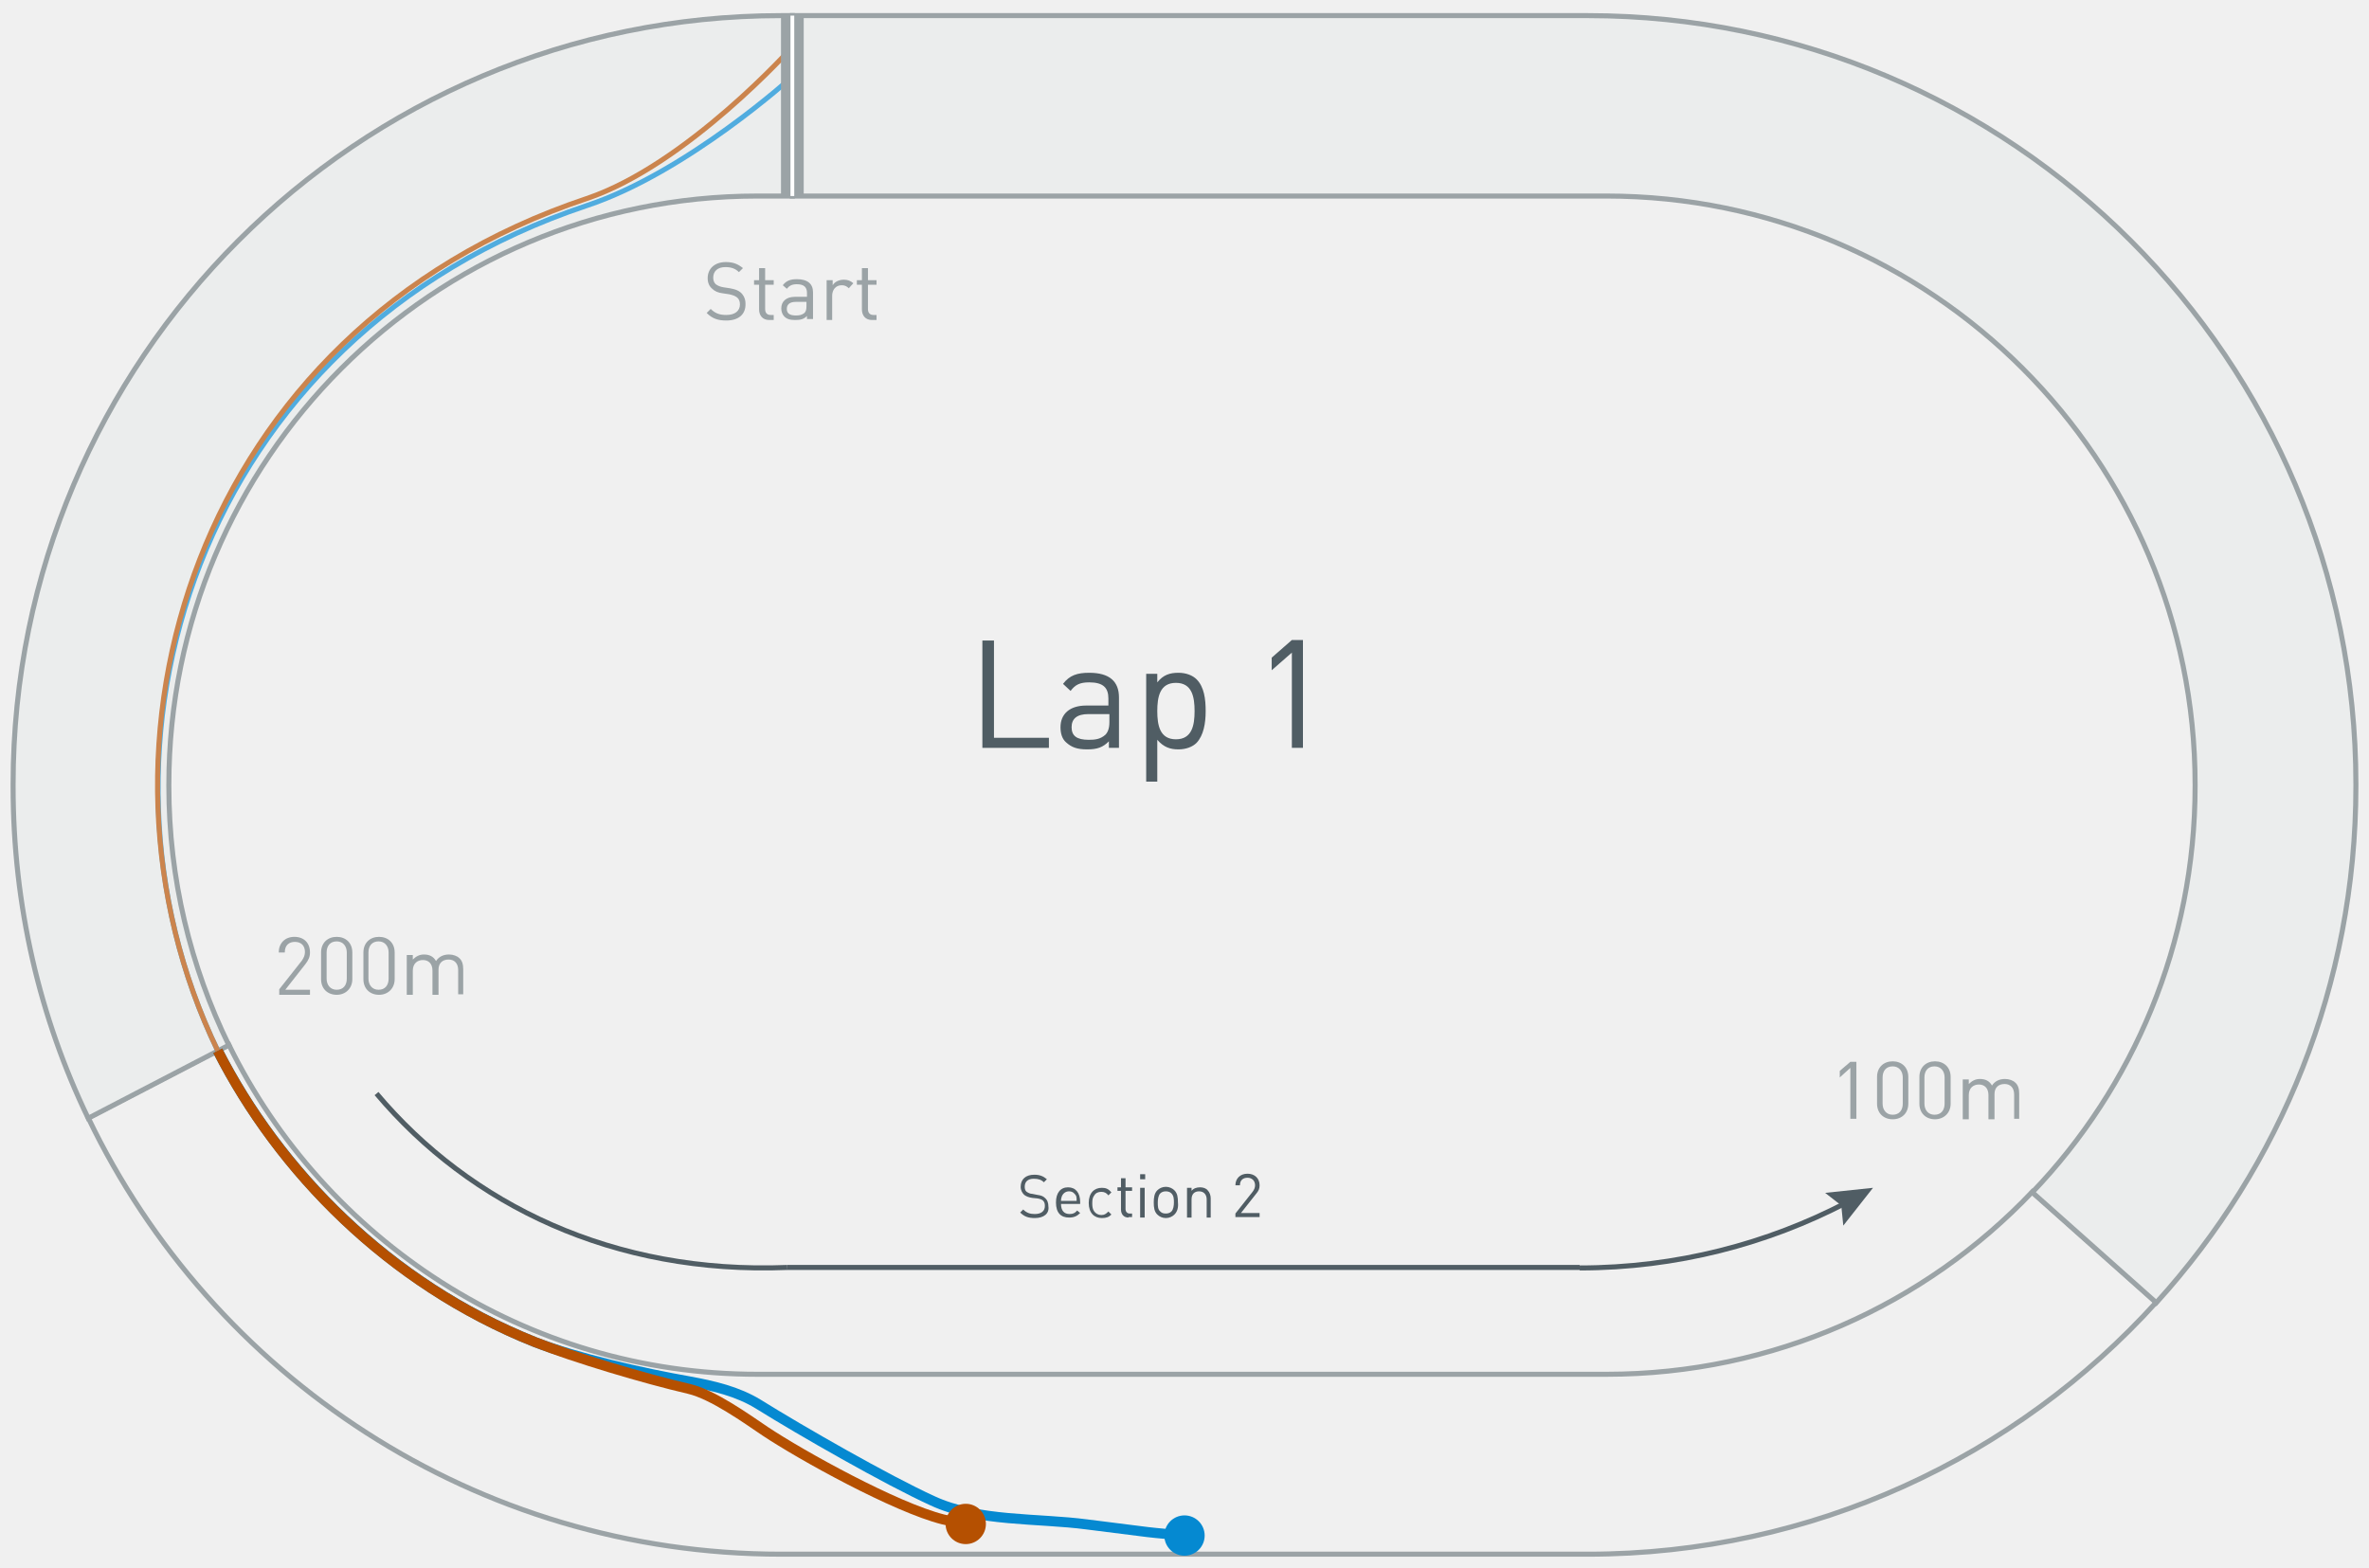
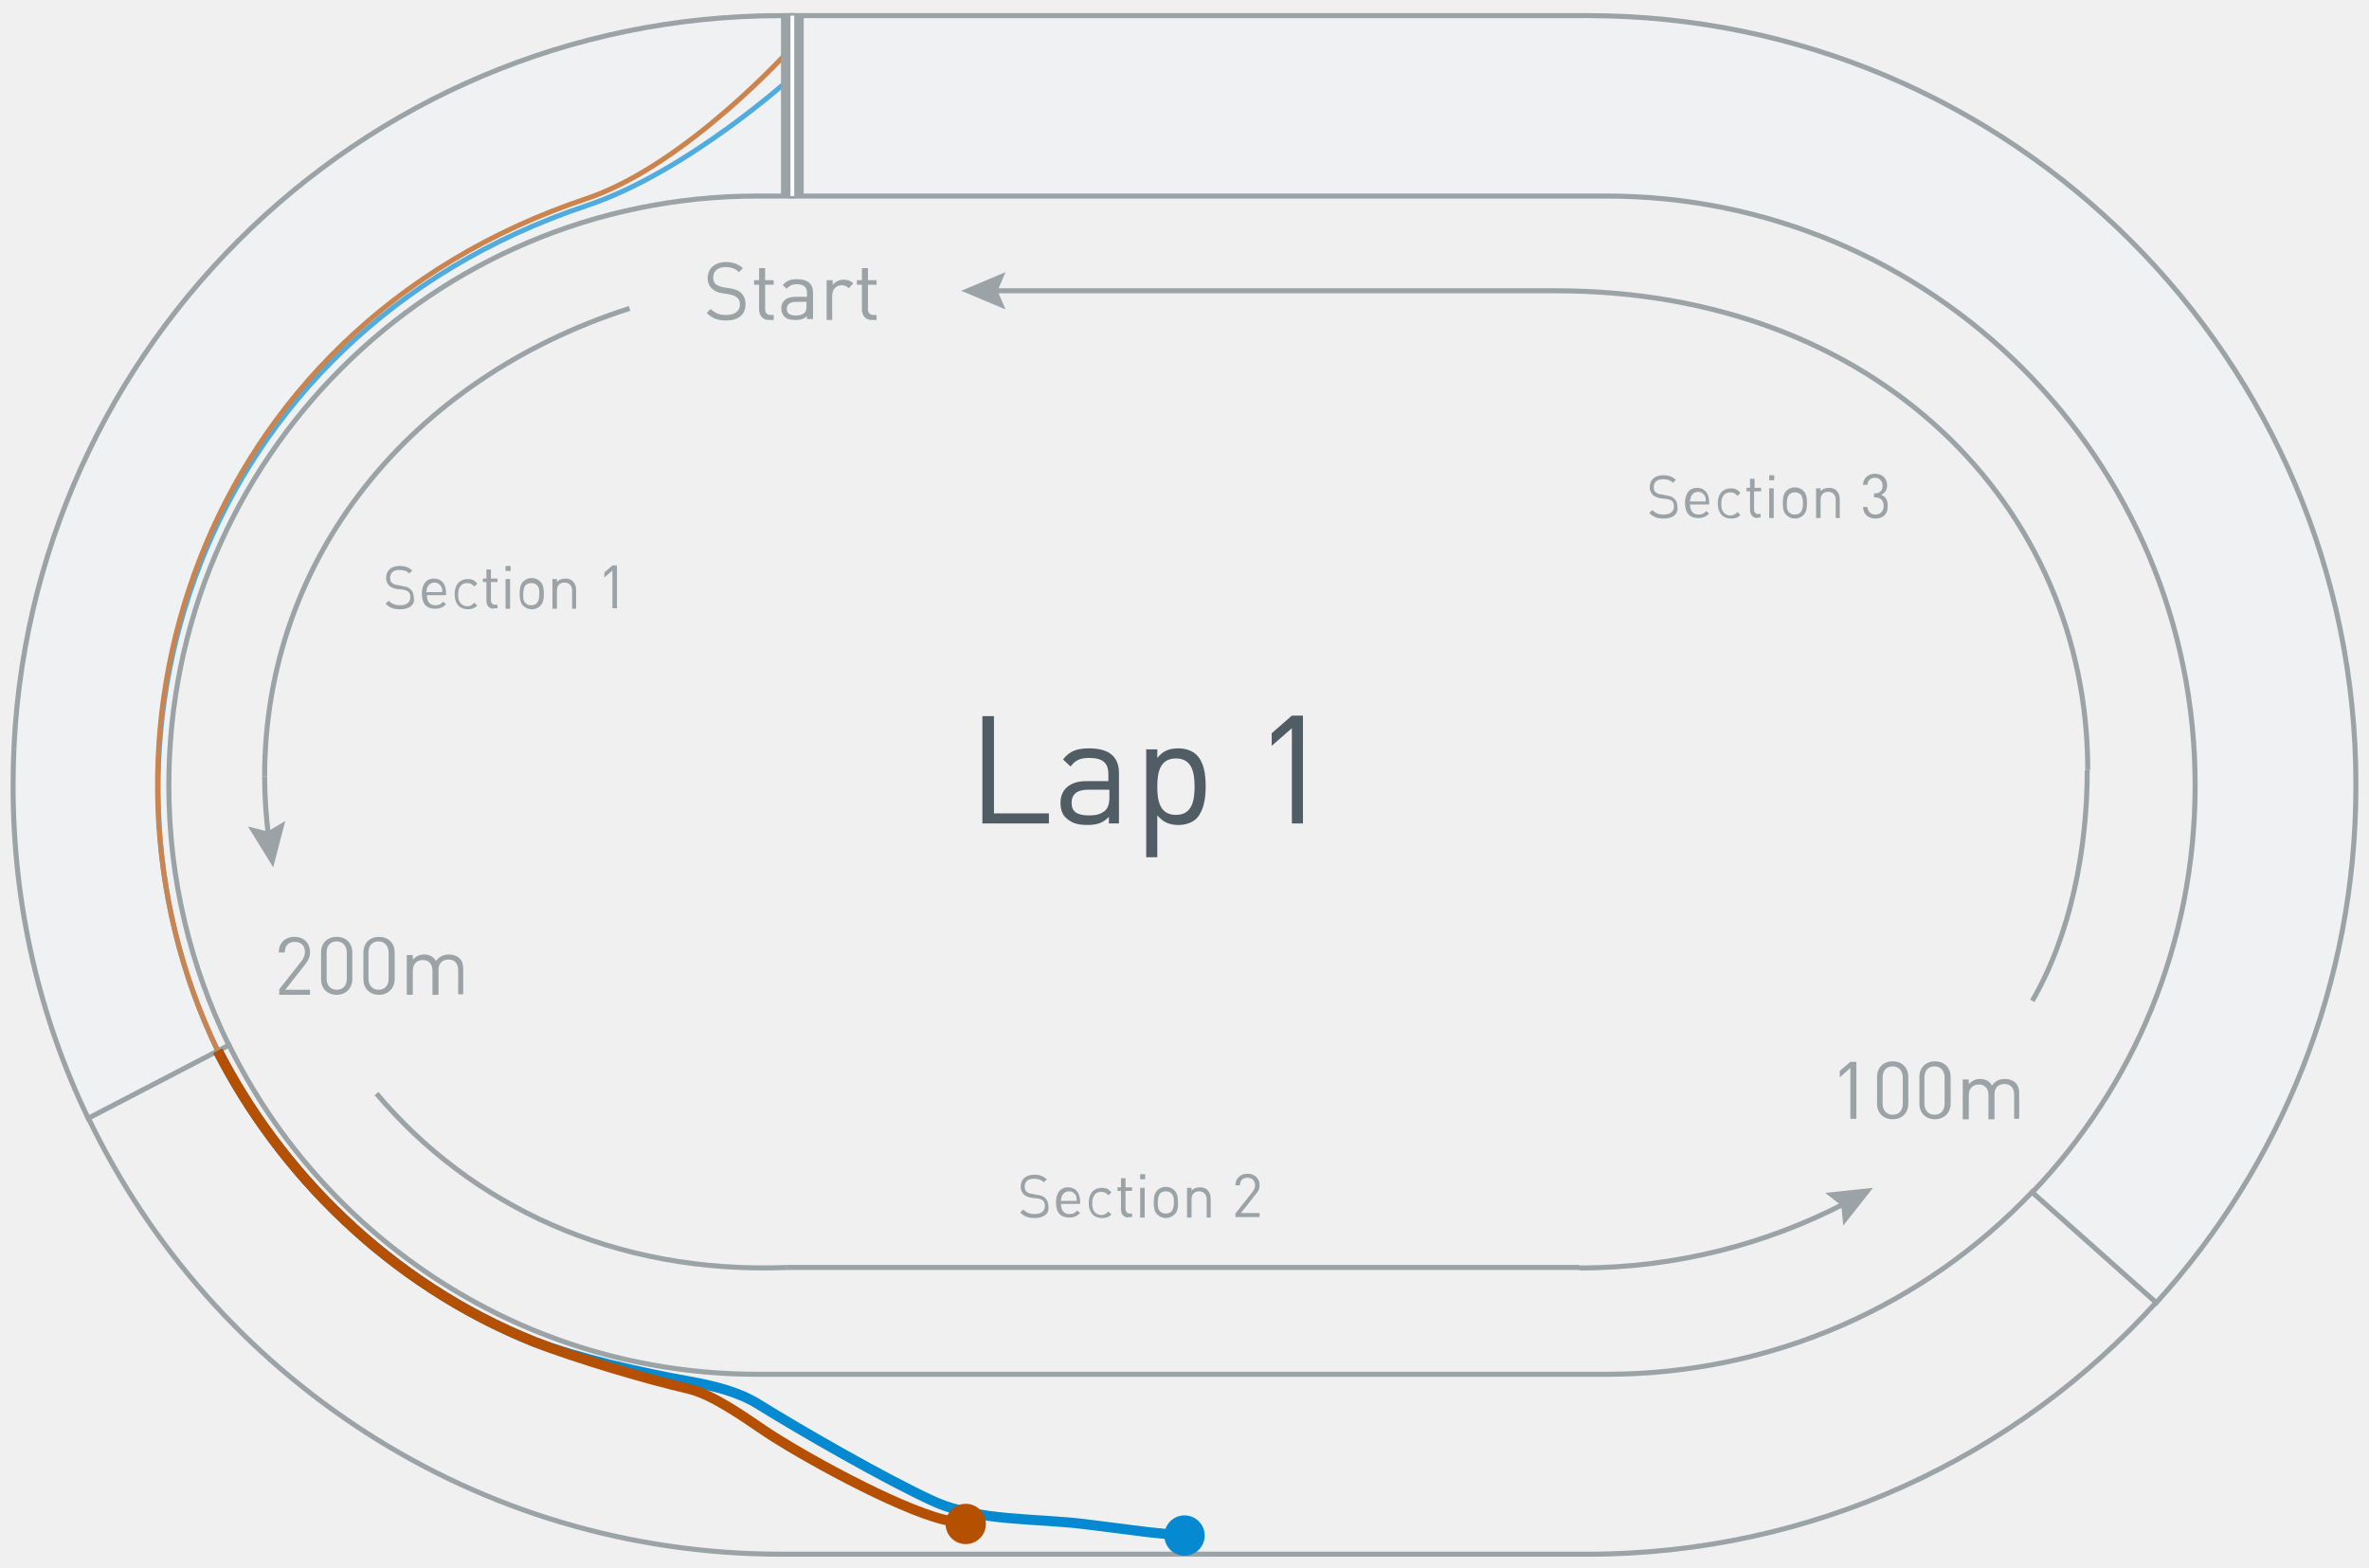
<svg xmlns="http://www.w3.org/2000/svg" version="1.1" x="0px" y="0px" viewBox="0 0 470 311" enable-background="new 0 0 470 311" xml:space="preserve">
+   <g id="Layer_0">
+ </g>
+   <g id="Layer_1">
+ </g>
  <g id="Layer_2">
    <g>
      <path fill="none" stroke="#9BA3A6" stroke-miterlimit="10" d="M318.7,272.7H150.3c-46.1,0-85.9-26.7-104.9-65.4l-27.9,14.5    c24.6,51.3,76.9,86.6,137.5,86.6H315c44.7,0,85-19.3,112.8-50l-24.6-21.9C381.9,258.9,351.9,272.7,318.7,272.7z" />
-       <path fill="#EBEDED" stroke="#9BA3A6" stroke-miterlimit="10" d="M33.5,156v-0.3c0-64.5,52.3-116.8,116.8-116.8h6.9V3.1H155    C70.9,3.1,2.6,71.4,2.6,155.6v0.5c0,23.6,5.3,45.9,14.9,65.8l27.9-14.5C37.8,191.8,33.5,174.4,33.5,156z" />
-       <path fill="#EBEDED" stroke="#9BA3A6" stroke-miterlimit="10" d="M467.4,155.6C467.4,71.4,399.1,3.1,315,3.1H157.2v35.8h161.5    c64.5,0,116.8,52.3,116.8,116.8v0.3c0,31.3-12.3,59.7-32.3,80.6l24.6,21.9c24.6-27.1,39.6-63,39.6-102.5V155.6z" />
+       <path fill="#F0F1F2" stroke="#9BA3A6" stroke-miterlimit="10" d="M33.5,156v-0.3c0-64.5,52.3-116.8,116.8-116.8h6.9V3.1H155    C70.9,3.1,2.6,71.4,2.6,155.6v0.5c0,23.6,5.3,45.9,14.9,65.8l27.9-14.5C37.8,191.8,33.5,174.4,33.5,156z" />
+       <path fill="#F0F1F2" stroke="#9BA3A6" stroke-miterlimit="10" d="M467.4,155.6C467.4,71.4,399.1,3.1,315,3.1H157.2v35.8h161.5    c64.5,0,116.8,52.3,116.8,116.8v0.3c0,31.3-12.3,59.7-32.3,80.6l24.6,21.9c24.6-27.1,39.6-63,39.6-102.5V155.6z" />
    </g>
    <path fill="none" stroke="#0589D1" stroke-width="2" stroke-miterlimit="10" d="M43.2,208.5c12.1,23.7,33.7,46.1,62.9,57.8   c8.2,3.2,21.5,6.2,30.6,7.8c4.9,0.9,9.6,2,13.7,4.5c8.5,5.3,25.6,15.1,34.6,19.2c9,4.2,20.9,3.4,30.7,4.7l10.3,1.3   c2.2,0.3,4.4,0.5,6.6,0.7" />
    <path fill="none" stroke="#50ACDF" stroke-miterlimit="10" d="M157.2,15.2c0,0-20.9,19-40.8,25.6C38.7,66.8,14.1,148.4,43.2,208.5" />
    <path fill="none" stroke="#CB844D" stroke-miterlimit="10" d="M157.2,9.3c0,0-20.9,23.4-40.8,30.1c-77.8,26-102.5,108.5-73.2,169.1   " />
    <circle fill="#0589D1" cx="235" cy="304.7" r="4" />
    <circle fill="#B55001" cx="191.6" cy="302.4" r="4" />
    <g>
      <line fill="none" stroke="#9BA3A6" stroke-width="4.507" stroke-miterlimit="10" x1="157.2" y1="38.9" x2="157.2" y2="3.1" />
      <line fill="none" stroke="#FFFFFF" stroke-width="0.751" stroke-miterlimit="10" x1="157.2" y1="38.9" x2="157.2" y2="3.1" />
    </g>
    <path fill="none" stroke="#B55001" stroke-width="2" stroke-miterlimit="10" d="M43.2,208.5c12.1,23.8,33.8,46.2,62.9,57.8   c8.2,3.2,21.6,7.2,30.6,9.3c4.7,1.1,11.4,5.9,15.1,8.4c7.2,4.8,25.8,15.1,35.3,17.5c0.8,0.2,1.7,0.4,2.7,0.5" />
    <g>
      <g>
-         <path fill="#505D64" d="M194.9,148.5v-21.4h2.3v19.3h10.9v2H194.9z" />
-         <path fill="#505D64" d="M220,148.5v-1.4c-1.2,1.2-2.3,1.6-4.3,1.6c-2,0-3.1-0.4-4.2-1.4c-0.8-0.7-1.1-1.8-1.1-3     c0-2.6,1.8-4.3,5.1-4.3h4.4v-1.4c0-2.1-1-3.2-3.8-3.2c-1.9,0-2.8,0.5-3.7,1.7l-1.5-1.4c1.3-1.7,2.8-2.2,5.2-2.2     c4,0,5.9,1.7,5.9,4.9v10H220z M220,141.7h-4.1c-2.2,0-3.3,0.9-3.3,2.6c0,1.7,1,2.5,3.4,2.5c1.2,0,2.3-0.1,3.3-1     c0.5-0.5,0.8-1.3,0.8-2.5V141.7z" />
-         <path fill="#505D64" d="M237.4,147.4c-0.8,0.8-2.1,1.3-3.6,1.3c-1.6,0-2.9-0.4-4.2-1.9v8.3h-2.2v-21.4h2.2v1.7     c1.2-1.5,2.5-1.9,4.2-1.9c1.5,0,2.8,0.5,3.6,1.3c1.5,1.5,1.8,3.9,1.8,6.3C239.2,143.5,238.8,145.9,237.4,147.4z M233.3,135.5     c-3.2,0-3.7,2.8-3.7,5.6s0.5,5.6,3.7,5.6c3.2,0,3.7-2.8,3.7-5.6S236.5,135.5,233.3,135.5z" />
-         <path fill="#505D64" d="M256.3,148.5v-19l-4,3.5v-2.5l4-3.5h2.2v21.4H256.3z" />
+         <path fill="#505D64" d="M194.9,163.5v-21.4h2.3v19.3h10.9v2H194.9z" />
+         <path fill="#505D64" d="M220,163.5v-1.4c-1.2,1.2-2.3,1.6-4.3,1.6c-2,0-3.1-0.4-4.2-1.4c-0.8-0.7-1.1-1.8-1.1-3     c0-2.6,1.8-4.3,5.1-4.3h4.4v-1.4c0-2.1-1-3.2-3.8-3.2c-1.9,0-2.8,0.5-3.7,1.7l-1.5-1.4c1.3-1.7,2.8-2.2,5.2-2.2     c4,0,5.9,1.7,5.9,4.9v10H220z M220,156.7h-4.1c-2.2,0-3.3,0.9-3.3,2.6c0,1.7,1,2.5,3.4,2.5c1.2,0,2.3-0.1,3.3-1     c0.5-0.5,0.8-1.3,0.8-2.5V156.7z" />
+         <path fill="#505D64" d="M237.4,162.4c-0.8,0.8-2.1,1.3-3.6,1.3c-1.6,0-2.9-0.4-4.2-1.9v8.3h-2.2v-21.4h2.2v1.7     c1.2-1.5,2.5-1.9,4.2-1.9c1.5,0,2.8,0.5,3.6,1.3c1.5,1.5,1.8,3.9,1.8,6.3C239.2,158.5,238.8,160.9,237.4,162.4z M233.3,150.5     c-3.2,0-3.7,2.8-3.7,5.6s0.5,5.6,3.7,5.6c3.2,0,3.7-2.8,3.7-5.6S236.5,150.5,233.3,150.5z" />
+         <path fill="#505D64" d="M256.3,163.5v-19l-4,3.5v-2.5l4-3.5h2.2v21.4H256.3z" />
+       </g>
+     </g>
+   </g>
+   <g id="Layer_3">
+ </g>
+   <g id="Layer_4">
+ </g>
+   <g id="Layer_5">
+ </g>
+   <g id="Layer_6">
+ </g>
+   <g id="Layer_7">
+ </g>
+   <g id="Layer_8">
+ </g>
+   <g id="Layer_9">
+ </g>
+   <g id="section3_1_">
+     <g>
+       <path fill="none" stroke="#9BA3A6" stroke-miterlimit="10" d="M414.1,152.8c0,15.8-3.3,32.7-10.9,45.8" />
+       <path fill="none" stroke="#9BA3A6" stroke-miterlimit="10" d="M308.7,57.7c63.6,0,105.5,42.7,105.5,95.1" />
+       <g>
+         <g>
+           <line fill="none" stroke="#9BA3A6" stroke-miterlimit="10" x1="196.7" y1="57.7" x2="308.7" y2="57.7" />
+           <g>
+             <polygon fill="#9BA3A6" points="199.5,61.4 197.9,57.7 199.5,54 190.7,57.7      " />
+           </g>
+         </g>
+       </g>
+     </g>
+     <g>
+       <g>
+         <path fill="#9BA3A6" d="M330.1,102.9c-1.3,0-2.1-0.3-2.9-1.1l0.6-0.6c0.7,0.7,1.4,0.9,2.3,0.9c1.3,0,2-0.6,2-1.6     c0-0.5-0.1-0.8-0.4-1.1c-0.3-0.2-0.5-0.3-1.1-0.4l-1-0.1c-0.7-0.1-1.2-0.3-1.6-0.6c-0.4-0.4-0.7-0.9-0.7-1.6c0-1.5,1-2.4,2.7-2.4     c1.1,0,1.8,0.3,2.5,0.9l-0.6,0.6c-0.5-0.5-1.1-0.7-2-0.7c-1.2,0-1.8,0.6-1.8,1.6c0,0.4,0.1,0.8,0.4,1s0.7,0.4,1.1,0.4l1,0.2     c0.8,0.1,1.2,0.3,1.5,0.6c0.5,0.4,0.7,1,0.7,1.7C333,102,331.9,102.9,330.1,102.9z" />
+         <path fill="#9BA3A6" d="M335.3,100.1c0,1.3,0.6,2,1.7,2c0.7,0,1.1-0.2,1.5-0.7l0.6,0.5c-0.6,0.6-1.2,0.9-2.2,0.9     c-1.6,0-2.6-0.9-2.6-3c0-1.9,0.9-3,2.4-3c1.5,0,2.4,1.1,2.4,2.9v0.4H335.3z M338.3,98.5c-0.3-0.5-0.7-0.9-1.4-0.9     c-0.6,0-1.1,0.3-1.4,0.9c-0.1,0.3-0.2,0.5-0.2,1h3.1C338.4,99,338.4,98.8,338.3,98.5z" />
+         <path fill="#9BA3A6" d="M343.4,102.9c-1.5,0-2.6-1-2.6-3c0-2,1.1-3,2.6-3c0.8,0,1.3,0.2,1.9,0.9l-0.6,0.6     c-0.4-0.5-0.8-0.7-1.4-0.7c-0.6,0-1.1,0.2-1.4,0.7c-0.3,0.4-0.4,0.8-0.4,1.6c0,0.7,0.1,1.2,0.4,1.6c0.3,0.4,0.8,0.7,1.4,0.7     c0.6,0,0.9-0.2,1.4-0.7l0.6,0.6C344.8,102.7,344.3,102.9,343.4,102.9z" />
+         <path fill="#9BA3A6" d="M348.7,102.8c-1,0-1.5-0.7-1.5-1.6v-3.7h-0.7v-0.7h0.7v-1.8h0.9v1.8h1.3v0.7H348v3.6     c0,0.5,0.3,0.9,0.8,0.9h0.5v0.7H348.7z" />
+         <path fill="#9BA3A6" d="M351,95.3v-1h1v1H351z M351,102.8v-5.9h0.9v5.9H351z" />
+         <path fill="#9BA3A6" d="M357.8,102.2c-0.4,0.4-1,0.7-1.7,0.7c-0.7,0-1.3-0.3-1.7-0.7c-0.6-0.6-0.7-1.4-0.7-2.4     c0-0.9,0.1-1.8,0.7-2.4c0.4-0.4,1-0.7,1.7-0.7c0.7,0,1.3,0.3,1.7,0.7c0.6,0.6,0.7,1.4,0.7,2.4     C358.5,100.8,358.4,101.6,357.8,102.2z M357.2,98.1c-0.3-0.3-0.7-0.4-1.1-0.4c-0.4,0-0.8,0.1-1.1,0.4c-0.4,0.4-0.5,1.2-0.5,1.8     c0,0.7,0,1.4,0.5,1.8c0.3,0.3,0.6,0.4,1.1,0.4c0.4,0,0.8-0.1,1.1-0.4c0.4-0.4,0.5-1.2,0.5-1.8C357.7,99.2,357.6,98.5,357.2,98.1z     " />
+         <path fill="#9BA3A6" d="M364.2,102.8v-3.6c0-1-0.6-1.6-1.5-1.6s-1.5,0.5-1.5,1.6v3.6h-0.9v-5.9h0.9v0.6c0.4-0.5,1-0.7,1.7-0.7     c0.6,0,1.2,0.2,1.5,0.6c0.4,0.4,0.6,1,0.6,1.6v3.8H364.2z" />
+         <path fill="#9BA3A6" d="M372.1,102.9c-1.3,0-2.4-0.7-2.5-2.3h0.9c0.1,1.1,0.8,1.5,1.6,1.5c0.9,0,1.6-0.6,1.6-1.7     c0-1-0.5-1.7-1.7-1.7h-0.2v-0.8h0.2c1,0,1.5-0.6,1.5-1.5c0-1-0.7-1.6-1.5-1.6c-0.9,0-1.5,0.6-1.5,1.4h-0.9     c0.1-1.4,1.1-2.2,2.4-2.2c1.4,0,2.4,0.9,2.4,2.3c0,0.9-0.4,1.5-1.2,1.9c0.9,0.3,1.3,1,1.3,2.1     C374.6,102.1,373.5,102.9,372.1,102.9z" />
      </g>
    </g>
  </g>
  <g id="section2">
    <g>
      <g>
        <g>
-           <path fill="none" stroke="#505D64" stroke-miterlimit="10" d="M366.4,238.6c-15.7,8.2-33.8,13-53,13" />
+           <path fill="none" stroke="#9BA3A6" stroke-miterlimit="10" d="M366.4,238.6c-15.7,8.2-33.8,13-53,13" />
          <g>
-             <polygon fill="#505D64" points="362.1,236.7 365.3,239.2 365.7,243.2 371.6,235.7      " />
+             <polygon fill="#9BA3A6" points="362.1,236.7 365.3,239.2 365.7,243.2 371.6,235.7      " />
          </g>
        </g>
      </g>
-       <path fill="none" stroke="#505D64" stroke-miterlimit="10" d="M156.2,251.5c-34.4,1.4-62.9-12.4-81.5-34.5" />
-       <line fill="none" stroke="#505D64" stroke-miterlimit="10" x1="313.4" y1="251.5" x2="156.2" y2="251.5" />
+       <path fill="none" stroke="#9BA3A6" stroke-miterlimit="10" d="M156.2,251.5c-34.4,1.4-62.9-12.4-81.5-34.5" />
+       <line fill="none" stroke="#9BA3A6" stroke-miterlimit="10" x1="313.4" y1="251.5" x2="156.2" y2="251.5" />
    </g>
    <g>
      <g>
-         <path fill="#505D64" d="M205.3,241.7c-1.3,0-2.1-0.3-2.9-1.1l0.6-0.6c0.7,0.7,1.4,0.9,2.3,0.9c1.3,0,2-0.6,2-1.6     c0-0.5-0.1-0.8-0.4-1.1c-0.3-0.2-0.5-0.3-1.1-0.4l-1-0.1c-0.7-0.1-1.2-0.3-1.6-0.6c-0.4-0.4-0.7-0.9-0.7-1.6c0-1.5,1-2.4,2.7-2.4     c1.1,0,1.8,0.3,2.5,0.9l-0.6,0.6c-0.5-0.5-1.1-0.7-2-0.7c-1.2,0-1.8,0.6-1.8,1.6c0,0.4,0.1,0.8,0.4,1c0.3,0.2,0.7,0.4,1.1,0.4     l1,0.2c0.8,0.1,1.2,0.3,1.5,0.6c0.5,0.4,0.7,1,0.7,1.7C208.2,240.8,207.1,241.7,205.3,241.7z" />
-         <path fill="#505D64" d="M210.5,238.9c0,1.3,0.6,2,1.7,2c0.7,0,1.1-0.2,1.5-0.7l0.6,0.5c-0.6,0.6-1.2,0.9-2.2,0.9     c-1.6,0-2.6-0.9-2.6-3c0-1.9,0.9-3,2.4-3c1.5,0,2.4,1.1,2.4,2.9v0.4H210.5z M213.5,237.3c-0.3-0.5-0.7-0.9-1.4-0.9     c-0.6,0-1.1,0.3-1.4,0.9c-0.1,0.3-0.2,0.5-0.2,1h3.1C213.6,237.8,213.6,237.6,213.5,237.3z" />
-         <path fill="#505D64" d="M218.6,241.7c-1.5,0-2.6-1-2.6-3c0-2,1.1-3,2.6-3c0.8,0,1.3,0.2,1.9,0.9l-0.6,0.6     c-0.4-0.5-0.8-0.7-1.4-0.7c-0.6,0-1.1,0.2-1.4,0.7c-0.3,0.4-0.4,0.8-0.4,1.6c0,0.7,0.1,1.2,0.4,1.6c0.3,0.4,0.8,0.7,1.4,0.7     c0.6,0,0.9-0.2,1.4-0.7l0.6,0.6C220,241.5,219.5,241.7,218.6,241.7z" />
-         <path fill="#505D64" d="M223.9,241.6c-1,0-1.5-0.7-1.5-1.6v-3.7h-0.7v-0.7h0.7v-1.8h0.9v1.8h1.3v0.7h-1.3v3.6     c0,0.5,0.3,0.9,0.8,0.9h0.5v0.7H223.9z" />
-         <path fill="#505D64" d="M226.2,234v-1h1v1H226.2z M226.2,241.6v-5.9h0.9v5.9H226.2z" />
-         <path fill="#505D64" d="M233,241c-0.4,0.4-1,0.7-1.7,0.7c-0.7,0-1.3-0.3-1.7-0.7c-0.6-0.6-0.7-1.4-0.7-2.4c0-0.9,0.1-1.8,0.7-2.4     c0.4-0.4,1-0.7,1.7-0.7c0.7,0,1.3,0.3,1.7,0.7c0.6,0.6,0.7,1.4,0.7,2.4C233.8,239.6,233.6,240.4,233,241z M232.4,236.8     c-0.3-0.3-0.7-0.4-1.1-0.4c-0.4,0-0.8,0.1-1.1,0.4c-0.4,0.4-0.5,1.2-0.5,1.8c0,0.7,0,1.4,0.5,1.8c0.3,0.3,0.6,0.4,1.1,0.4     c0.4,0,0.8-0.1,1.1-0.4c0.4-0.4,0.5-1.2,0.5-1.8C232.9,238,232.9,237.3,232.4,236.8z" />
-         <path fill="#505D64" d="M239.4,241.6V238c0-1-0.6-1.6-1.5-1.6s-1.5,0.5-1.5,1.6v3.6h-0.9v-5.9h0.9v0.6c0.4-0.5,1-0.7,1.7-0.7     c0.6,0,1.2,0.2,1.5,0.6c0.4,0.4,0.6,1,0.6,1.6v3.8H239.4z" />
-         <path fill="#505D64" d="M245.1,241.6v-0.8l3.4-4.3c0.3-0.4,0.5-0.8,0.5-1.3c0-0.9-0.6-1.5-1.5-1.5c-0.8,0-1.5,0.4-1.5,1.5h-0.9     c0-1.3,0.9-2.3,2.4-2.3c1.4,0,2.4,0.9,2.4,2.3c0,0.7-0.2,1.1-0.7,1.7l-3,3.8h3.7v0.8H245.1z" />
+         <path fill="#9BA3A6" d="M205.3,241.7c-1.3,0-2.1-0.3-2.9-1.1l0.6-0.6c0.7,0.7,1.4,0.9,2.3,0.9c1.3,0,2-0.6,2-1.6     c0-0.5-0.1-0.8-0.4-1.1c-0.3-0.2-0.5-0.3-1.1-0.4l-1-0.1c-0.7-0.1-1.2-0.3-1.6-0.6c-0.4-0.4-0.7-0.9-0.7-1.6c0-1.5,1-2.4,2.7-2.4     c1.1,0,1.8,0.3,2.5,0.9l-0.6,0.6c-0.5-0.5-1.1-0.7-2-0.7c-1.2,0-1.8,0.6-1.8,1.6c0,0.4,0.1,0.8,0.4,1c0.3,0.2,0.7,0.4,1.1,0.4     l1,0.2c0.8,0.1,1.2,0.3,1.5,0.6c0.5,0.4,0.7,1,0.7,1.7C208.2,240.8,207.1,241.7,205.3,241.7z" />
+         <path fill="#9BA3A6" d="M210.5,238.9c0,1.3,0.6,2,1.7,2c0.7,0,1.1-0.2,1.5-0.7l0.6,0.5c-0.6,0.6-1.2,0.9-2.2,0.9     c-1.6,0-2.6-0.9-2.6-3c0-1.9,0.9-3,2.4-3c1.5,0,2.4,1.1,2.4,2.9v0.4H210.5z M213.5,237.3c-0.3-0.5-0.7-0.9-1.4-0.9     c-0.6,0-1.1,0.3-1.4,0.9c-0.1,0.3-0.2,0.5-0.2,1h3.1C213.6,237.8,213.6,237.6,213.5,237.3z" />
+         <path fill="#9BA3A6" d="M218.6,241.7c-1.5,0-2.6-1-2.6-3c0-2,1.1-3,2.6-3c0.8,0,1.3,0.2,1.9,0.9l-0.6,0.6     c-0.4-0.5-0.8-0.7-1.4-0.7c-0.6,0-1.1,0.2-1.4,0.7c-0.3,0.4-0.4,0.8-0.4,1.6c0,0.7,0.1,1.2,0.4,1.6c0.3,0.4,0.8,0.7,1.4,0.7     c0.6,0,0.9-0.2,1.4-0.7l0.6,0.6C220,241.5,219.5,241.7,218.6,241.7z" />
+         <path fill="#9BA3A6" d="M223.9,241.6c-1,0-1.5-0.7-1.5-1.6v-3.7h-0.7v-0.7h0.7v-1.8h0.9v1.8h1.3v0.7h-1.3v3.6     c0,0.5,0.3,0.9,0.8,0.9h0.5v0.7H223.9z" />
+         <path fill="#9BA3A6" d="M226.2,234v-1h1v1H226.2z M226.2,241.6v-5.9h0.9v5.9H226.2z" />
+         <path fill="#9BA3A6" d="M233,241c-0.4,0.4-1,0.7-1.7,0.7c-0.7,0-1.3-0.3-1.7-0.7c-0.6-0.6-0.7-1.4-0.7-2.4c0-0.9,0.1-1.8,0.7-2.4     c0.4-0.4,1-0.7,1.7-0.7c0.7,0,1.3,0.3,1.7,0.7c0.6,0.6,0.7,1.4,0.7,2.4C233.8,239.6,233.6,240.4,233,241z M232.4,236.8     c-0.3-0.3-0.7-0.4-1.1-0.4c-0.4,0-0.8,0.1-1.1,0.4c-0.4,0.4-0.5,1.2-0.5,1.8c0,0.7,0,1.4,0.5,1.8c0.3,0.3,0.6,0.4,1.1,0.4     c0.4,0,0.8-0.1,1.1-0.4c0.4-0.4,0.5-1.2,0.5-1.8C232.9,238,232.9,237.3,232.4,236.8z" />
+         <path fill="#9BA3A6" d="M239.4,241.6V238c0-1-0.6-1.6-1.5-1.6s-1.5,0.5-1.5,1.6v3.6h-0.9v-5.9h0.9v0.6c0.4-0.5,1-0.7,1.7-0.7     c0.6,0,1.2,0.2,1.5,0.6c0.4,0.4,0.6,1,0.6,1.6v3.8H239.4z" />
+         <path fill="#9BA3A6" d="M245.1,241.6v-0.8l3.4-4.3c0.3-0.4,0.5-0.8,0.5-1.3c0-0.9-0.6-1.5-1.5-1.5c-0.8,0-1.5,0.4-1.5,1.5h-0.9     c0-1.3,0.9-2.3,2.4-2.3c1.4,0,2.4,0.9,2.4,2.3c0,0.7-0.2,1.1-0.7,1.7l-3,3.8h3.7v0.8H245.1z" />
+       </g>
+     </g>
+   </g>
+   <g id="section1">
+     <g>
+       <g>
+         <g>
+           <path fill="none" stroke="#9BA3A6" stroke-miterlimit="10" d="M53.3,166.2c-0.5-4-0.8-8.1-0.8-12.1" />
+           <g>
+             <polygon fill="#9BA3A6" points="56.6,162.9 53.1,165 49.2,164 54.2,172.1      " />
+           </g>
+         </g>
+       </g>
+       <path fill="none" stroke="#9BA3A6" stroke-miterlimit="10" d="M52.5,154.1c0-43.4,29-79,72.4-92.9" />
+     </g>
+     <g>
+       <g>
+         <path fill="#9BA3A6" d="M79.4,120.9c-1.3,0-2.1-0.3-2.9-1.1l0.6-0.6c0.7,0.7,1.4,0.9,2.3,0.9c1.3,0,2-0.6,2-1.6     c0-0.5-0.1-0.8-0.4-1.1c-0.3-0.2-0.5-0.3-1.1-0.4l-1-0.1c-0.7-0.1-1.2-0.3-1.6-0.6c-0.4-0.4-0.7-0.9-0.7-1.6c0-1.5,1-2.4,2.7-2.4     c1.1,0,1.8,0.3,2.5,0.9l-0.6,0.6c-0.5-0.5-1.1-0.7-2-0.7c-1.2,0-1.8,0.6-1.8,1.6c0,0.4,0.1,0.8,0.4,1c0.3,0.2,0.7,0.4,1.1,0.4     l1,0.2c0.8,0.1,1.2,0.3,1.5,0.6c0.5,0.4,0.7,1,0.7,1.7C82.4,120,81.2,120.9,79.4,120.9z" />
+         <path fill="#9BA3A6" d="M84.7,118.1c0,1.3,0.6,2,1.7,2c0.7,0,1.1-0.2,1.5-0.7l0.6,0.5c-0.6,0.6-1.2,0.9-2.2,0.9     c-1.6,0-2.6-0.9-2.6-3c0-1.9,0.9-3,2.4-3c1.5,0,2.4,1.1,2.4,2.9v0.4H84.7z M87.6,116.5c-0.3-0.5-0.7-0.9-1.4-0.9     c-0.6,0-1.1,0.3-1.4,0.9c-0.1,0.3-0.2,0.5-0.2,1h3.1C87.8,117,87.7,116.8,87.6,116.5z" />
+         <path fill="#9BA3A6" d="M92.8,120.9c-1.5,0-2.6-1-2.6-3c0-2,1.1-3,2.6-3c0.8,0,1.3,0.2,1.9,0.9l-0.6,0.6     c-0.4-0.5-0.8-0.7-1.4-0.7c-0.6,0-1.1,0.2-1.4,0.7c-0.3,0.4-0.4,0.8-0.4,1.6c0,0.7,0.1,1.2,0.4,1.6c0.3,0.4,0.8,0.7,1.4,0.7     c0.6,0,0.9-0.2,1.4-0.7l0.6,0.6C94.1,120.7,93.6,120.9,92.8,120.9z" />
+         <path fill="#9BA3A6" d="M98,120.8c-1,0-1.5-0.7-1.5-1.6v-3.7h-0.7v-0.7h0.7v-1.8h0.9v1.8h1.3v0.7h-1.3v3.6c0,0.5,0.3,0.9,0.8,0.9     h0.5v0.7H98z" />
+         <path fill="#9BA3A6" d="M100.3,113.3v-1h1v1H100.3z M100.3,120.8v-5.9h0.9v5.9H100.3z" />
+         <path fill="#9BA3A6" d="M107.2,120.2c-0.4,0.4-1,0.7-1.7,0.7c-0.7,0-1.3-0.3-1.7-0.7c-0.6-0.6-0.7-1.4-0.7-2.4     c0-0.9,0.1-1.8,0.7-2.4c0.4-0.4,1-0.7,1.7-0.7c0.7,0,1.3,0.3,1.7,0.7c0.6,0.6,0.7,1.4,0.7,2.4     C107.9,118.8,107.8,119.6,107.2,120.2z M106.5,116.1c-0.3-0.3-0.7-0.4-1.1-0.4c-0.4,0-0.8,0.1-1.1,0.4c-0.4,0.4-0.5,1.2-0.5,1.8     c0,0.7,0,1.4,0.5,1.8c0.3,0.3,0.6,0.4,1.1,0.4c0.4,0,0.8-0.1,1.1-0.4c0.4-0.4,0.5-1.2,0.5-1.8C107,117.2,107,116.5,106.5,116.1z" />
+         <path fill="#9BA3A6" d="M113.5,120.8v-3.6c0-1-0.6-1.6-1.5-1.6s-1.5,0.5-1.5,1.6v3.6h-0.9v-5.9h0.9v0.6c0.4-0.5,1-0.7,1.7-0.7     c0.6,0,1.2,0.2,1.5,0.6c0.4,0.4,0.6,1,0.6,1.6v3.8H113.5z" />
+         <path fill="#9BA3A6" d="M121.5,120.8v-7.6l-1.6,1.4v-1l1.6-1.4h0.9v8.5H121.5z" />
      </g>
    </g>
  </g>
  <g id="Label">
    <g>
      <path fill="#9BA3A6" d="M144.1,63.6c-1.7,0-2.8-0.4-3.9-1.5l0.8-0.8c0.9,0.9,1.8,1.2,3.1,1.2c1.7,0,2.7-0.8,2.7-2.1    c0-0.6-0.2-1.1-0.6-1.4c-0.4-0.3-0.7-0.4-1.5-0.6l-1.3-0.2c-0.9-0.1-1.6-0.4-2.1-0.9c-0.6-0.5-0.9-1.2-0.9-2.1    c0-1.9,1.4-3.2,3.6-3.2c1.5,0,2.4,0.4,3.4,1.2l-0.8,0.8c-0.7-0.7-1.5-1-2.7-1c-1.5,0-2.4,0.8-2.4,2.1c0,0.6,0.2,1,0.5,1.3    c0.4,0.3,0.9,0.5,1.5,0.6l1.3,0.2c1.1,0.2,1.6,0.4,2.1,0.8c0.6,0.5,1,1.3,1,2.2C148,62.4,146.5,63.6,144.1,63.6z" />
      <path fill="#9BA3A6" d="M152.6,63.5c-1.3,0-2-0.9-2-2.1v-4.9h-1v-0.9h1v-2.4h1.2v2.4h1.7v0.9h-1.7v4.8c0,0.7,0.3,1.2,1.1,1.2h0.6    v1H152.6z" />
      <path fill="#9BA3A6" d="M160.1,63.5v-0.8c-0.6,0.6-1.2,0.8-2.3,0.8c-1.1,0-1.7-0.2-2.2-0.7c-0.4-0.4-0.6-1-0.6-1.6    c0-1.4,1-2.3,2.7-2.3h2.4v-0.8c0-1.1-0.6-1.7-2-1.7c-1,0-1.5,0.3-2,0.9l-0.8-0.7c0.7-0.9,1.5-1.2,2.8-1.2c2.1,0,3.2,0.9,3.2,2.6    v5.3H160.1z M160.1,59.9h-2.2c-1.2,0-1.8,0.5-1.8,1.4c0,0.9,0.6,1.3,1.8,1.3c0.7,0,1.2-0.1,1.7-0.5c0.3-0.3,0.4-0.7,0.4-1.4V59.9z    " />
      <path fill="#9BA3A6" d="M168.4,57.2c-0.4-0.4-0.8-0.6-1.4-0.6c-1.2,0-1.9,0.9-1.9,2.1v4.8H164v-7.9h1.2v1c0.4-0.7,1.3-1.1,2.2-1.1    c0.8,0,1.3,0.2,1.9,0.7L168.4,57.2z" />
      <path fill="#9BA3A6" d="M173,63.5c-1.3,0-2-0.9-2-2.1v-4.9h-1v-0.9h1v-2.4h1.2v2.4h1.7v0.9h-1.7v4.8c0,0.7,0.3,1.2,1.1,1.2h0.6v1    H173z" />
    </g>
    <g>
      <path fill="#9BA3A6" d="M367.1,222v-10.1l-2.1,1.9v-1.3l2.1-1.8h1.2V222H367.1z" />
      <path fill="#9BA3A6" d="M375.5,222.1c-1.8,0-3.1-1.2-3.1-3.1v-5.3c0-1.9,1.3-3.1,3.1-3.1c1.8,0,3.1,1.2,3.1,3.1v5.3    C378.6,220.9,377.3,222.1,375.5,222.1z M377.5,213.8c0-1.2-0.7-2.2-2-2.2s-2,0.9-2,2.2v5.2c0,1.2,0.7,2.2,2,2.2s2-0.9,2-2.2V213.8    z" />
      <path fill="#9BA3A6" d="M383.9,222.1c-1.8,0-3.1-1.2-3.1-3.1v-5.3c0-1.9,1.3-3.1,3.1-3.1c1.8,0,3.1,1.2,3.1,3.1v5.3    C387,220.9,385.6,222.1,383.9,222.1z M385.8,213.8c0-1.2-0.7-2.2-2-2.2s-2,0.9-2,2.2v5.2c0,1.2,0.7,2.2,2,2.2s2-0.9,2-2.2V213.8z" />
      <path fill="#9BA3A6" d="M399.6,222v-4.8c0-1.4-0.8-2.1-1.9-2.1c-1.2,0-2,0.7-2,2v5h-1.2v-4.8c0-1.4-0.8-2.1-1.9-2.1s-2,0.7-2,2.1    v4.8h-1.2v-7.9h1.2v0.9c0.6-0.6,1.3-1,2.2-1c1.1,0,1.9,0.4,2.4,1.3c0.6-0.9,1.5-1.3,2.6-1.3c0.8,0,1.6,0.3,2,0.7    c0.6,0.5,0.8,1.3,0.8,2.2v5H399.6z" />
    </g>
    <g>
      <path fill="#9BA3A6" d="M55.4,197.3v-1l4.5-5.7c0.4-0.6,0.6-1.1,0.6-1.7c0-1.2-0.7-2-2-2c-1.1,0-2,0.6-2,2.1h-1.2    c0-1.8,1.2-3.1,3.1-3.1c1.9,0,3.1,1.2,3.1,3.1c0,0.9-0.3,1.5-0.9,2.3l-4,5.1h4.9v1H55.4z" />
      <path fill="#9BA3A6" d="M66.8,197.4c-1.8,0-3.1-1.2-3.1-3.1v-5.3c0-1.9,1.3-3.1,3.1-3.1c1.8,0,3.1,1.2,3.1,3.1v5.3    C69.9,196.1,68.6,197.4,66.8,197.4z M68.8,189c0-1.2-0.7-2.2-2-2.2s-2,0.9-2,2.2v5.2c0,1.2,0.7,2.2,2,2.2s2-0.9,2-2.2V189z" />
      <path fill="#9BA3A6" d="M75.2,197.4c-1.8,0-3.1-1.2-3.1-3.1v-5.3c0-1.9,1.3-3.1,3.1-3.1c1.8,0,3.1,1.2,3.1,3.1v5.3    C78.3,196.1,77,197.4,75.2,197.4z M77.1,189c0-1.2-0.7-2.2-2-2.2s-2,0.9-2,2.2v5.2c0,1.2,0.7,2.2,2,2.2s2-0.9,2-2.2V189z" />
      <path fill="#9BA3A6" d="M90.9,197.3v-4.8c0-1.4-0.8-2.1-1.9-2.1c-1.2,0-2,0.7-2,2v5h-1.2v-4.8c0-1.4-0.8-2.1-1.9-2.1s-2,0.7-2,2.1    v4.8h-1.2v-7.9h1.2v0.9c0.6-0.6,1.3-1,2.2-1c1.1,0,1.9,0.4,2.4,1.3c0.6-0.9,1.5-1.3,2.6-1.3c0.8,0,1.6,0.3,2,0.7    c0.6,0.5,0.8,1.3,0.8,2.2v5H90.9z" />
    </g>
  </g>
</svg>
